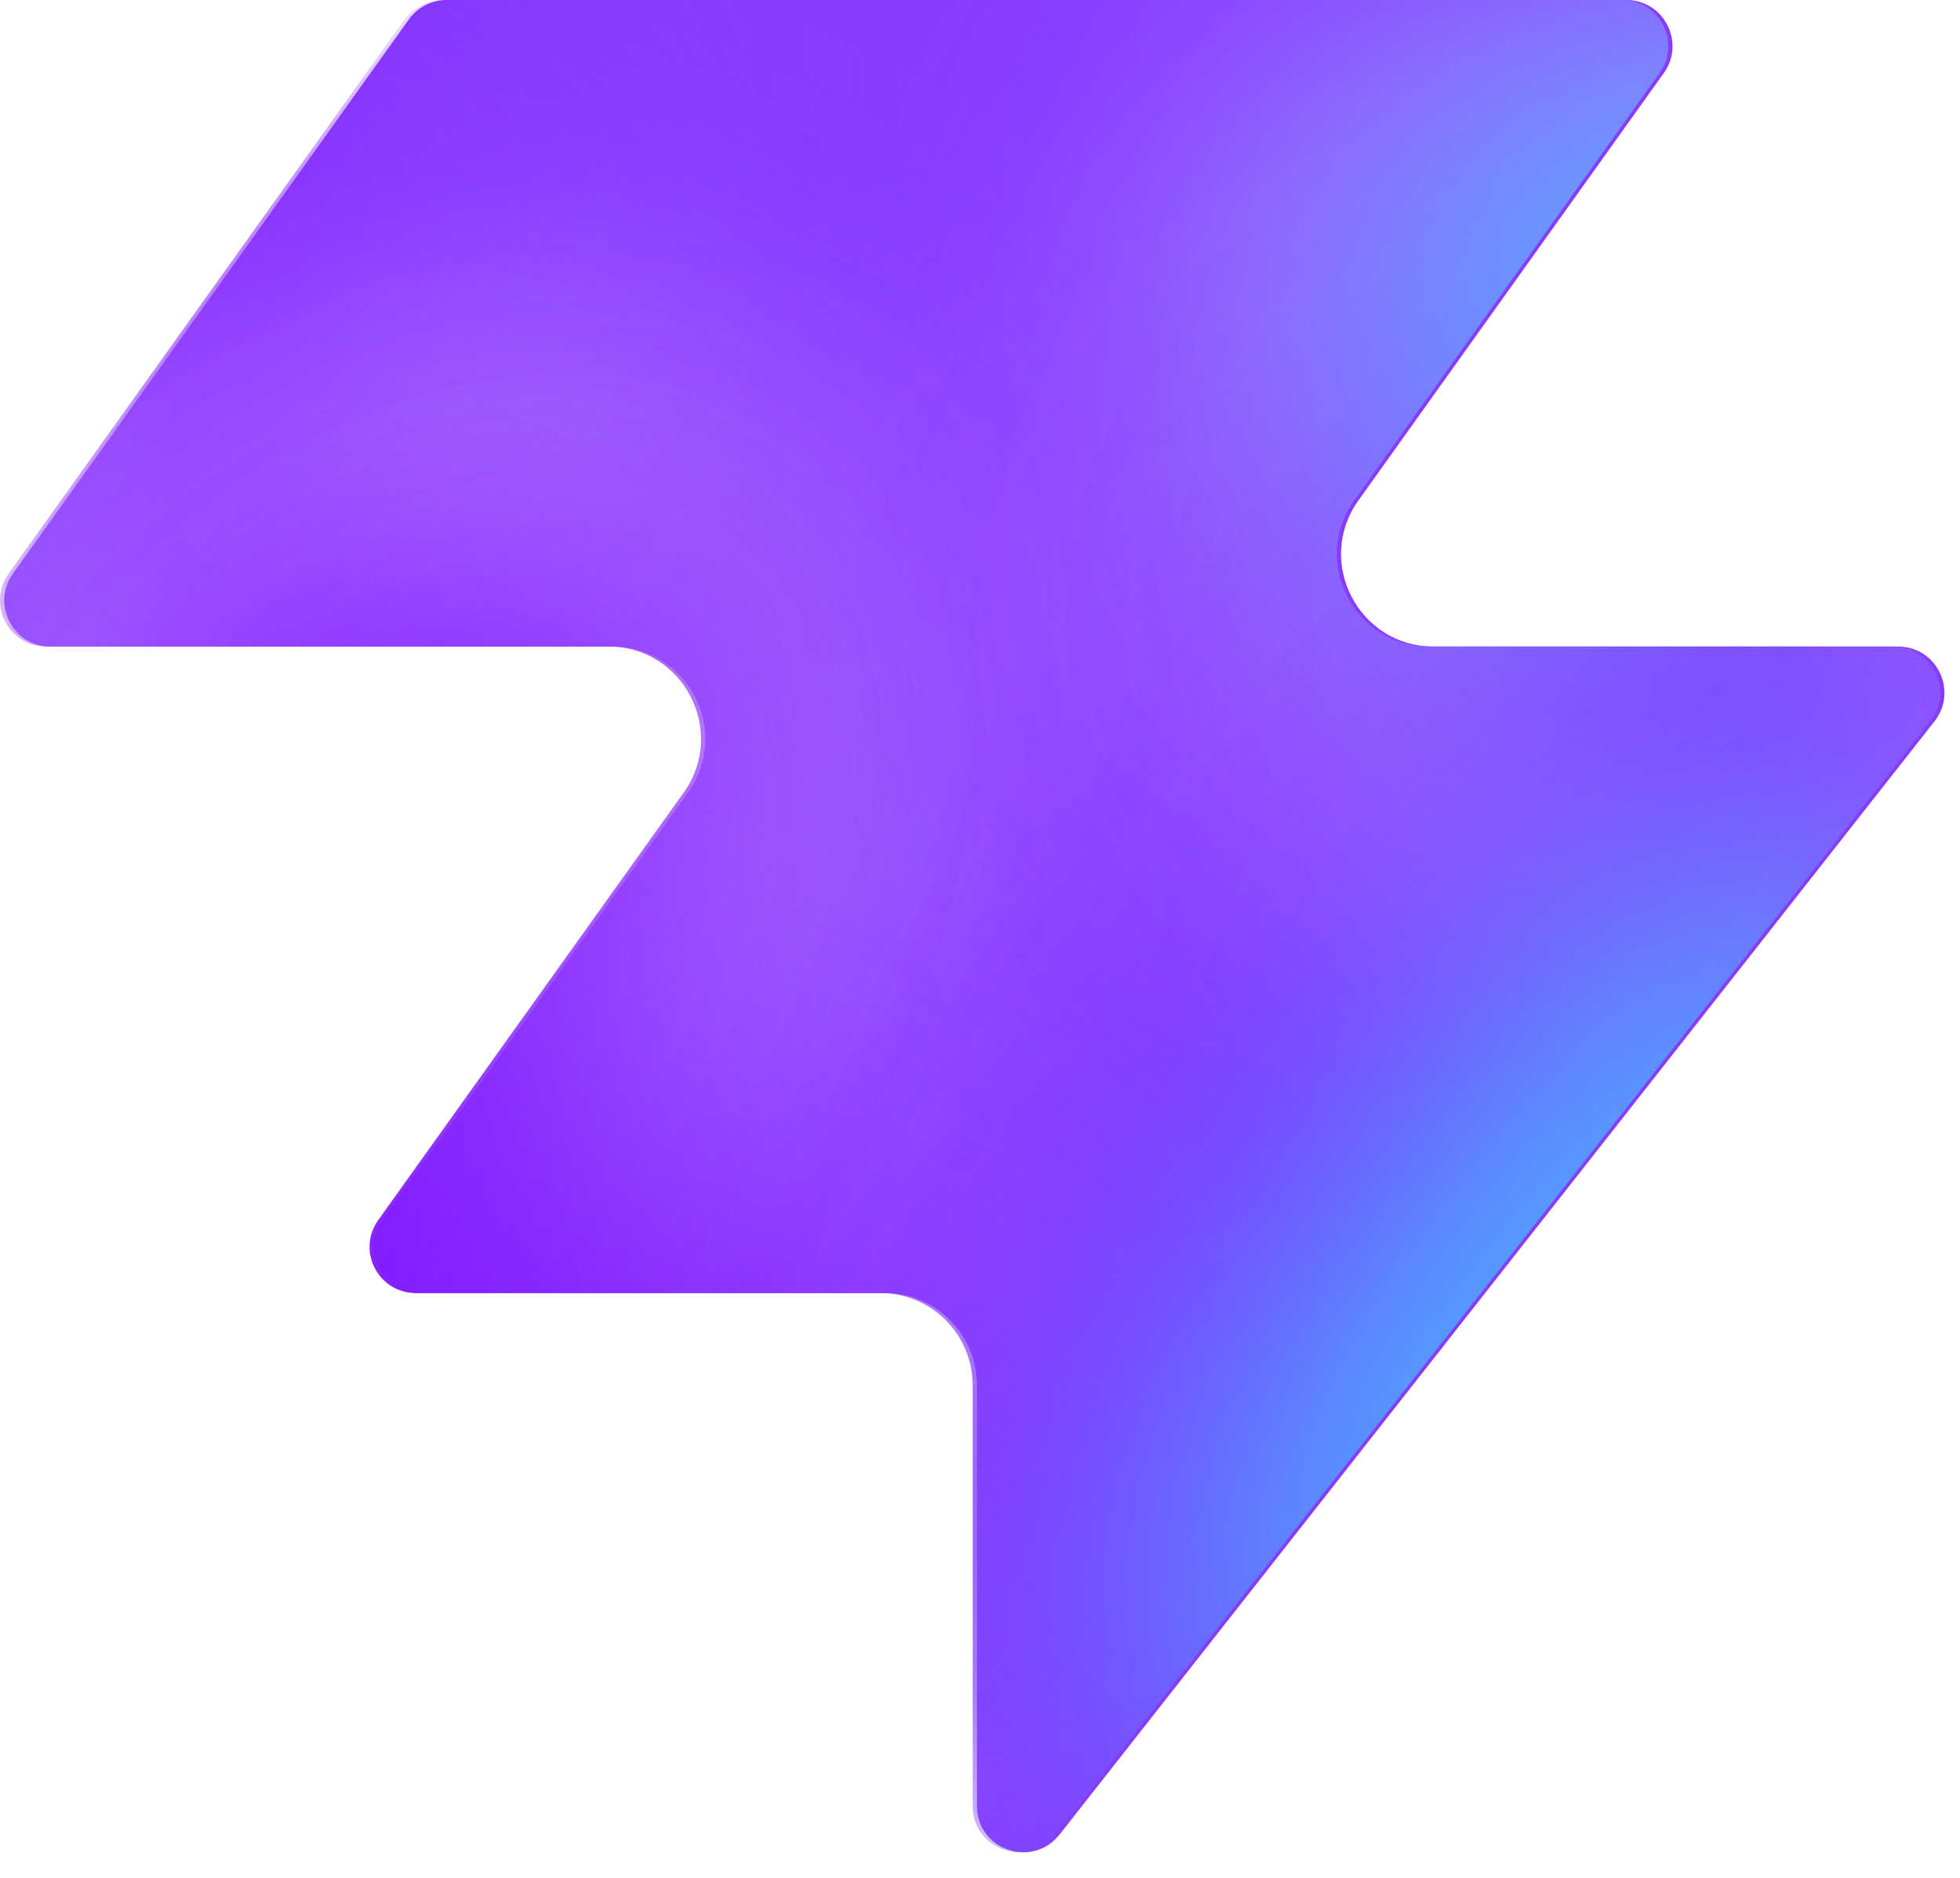
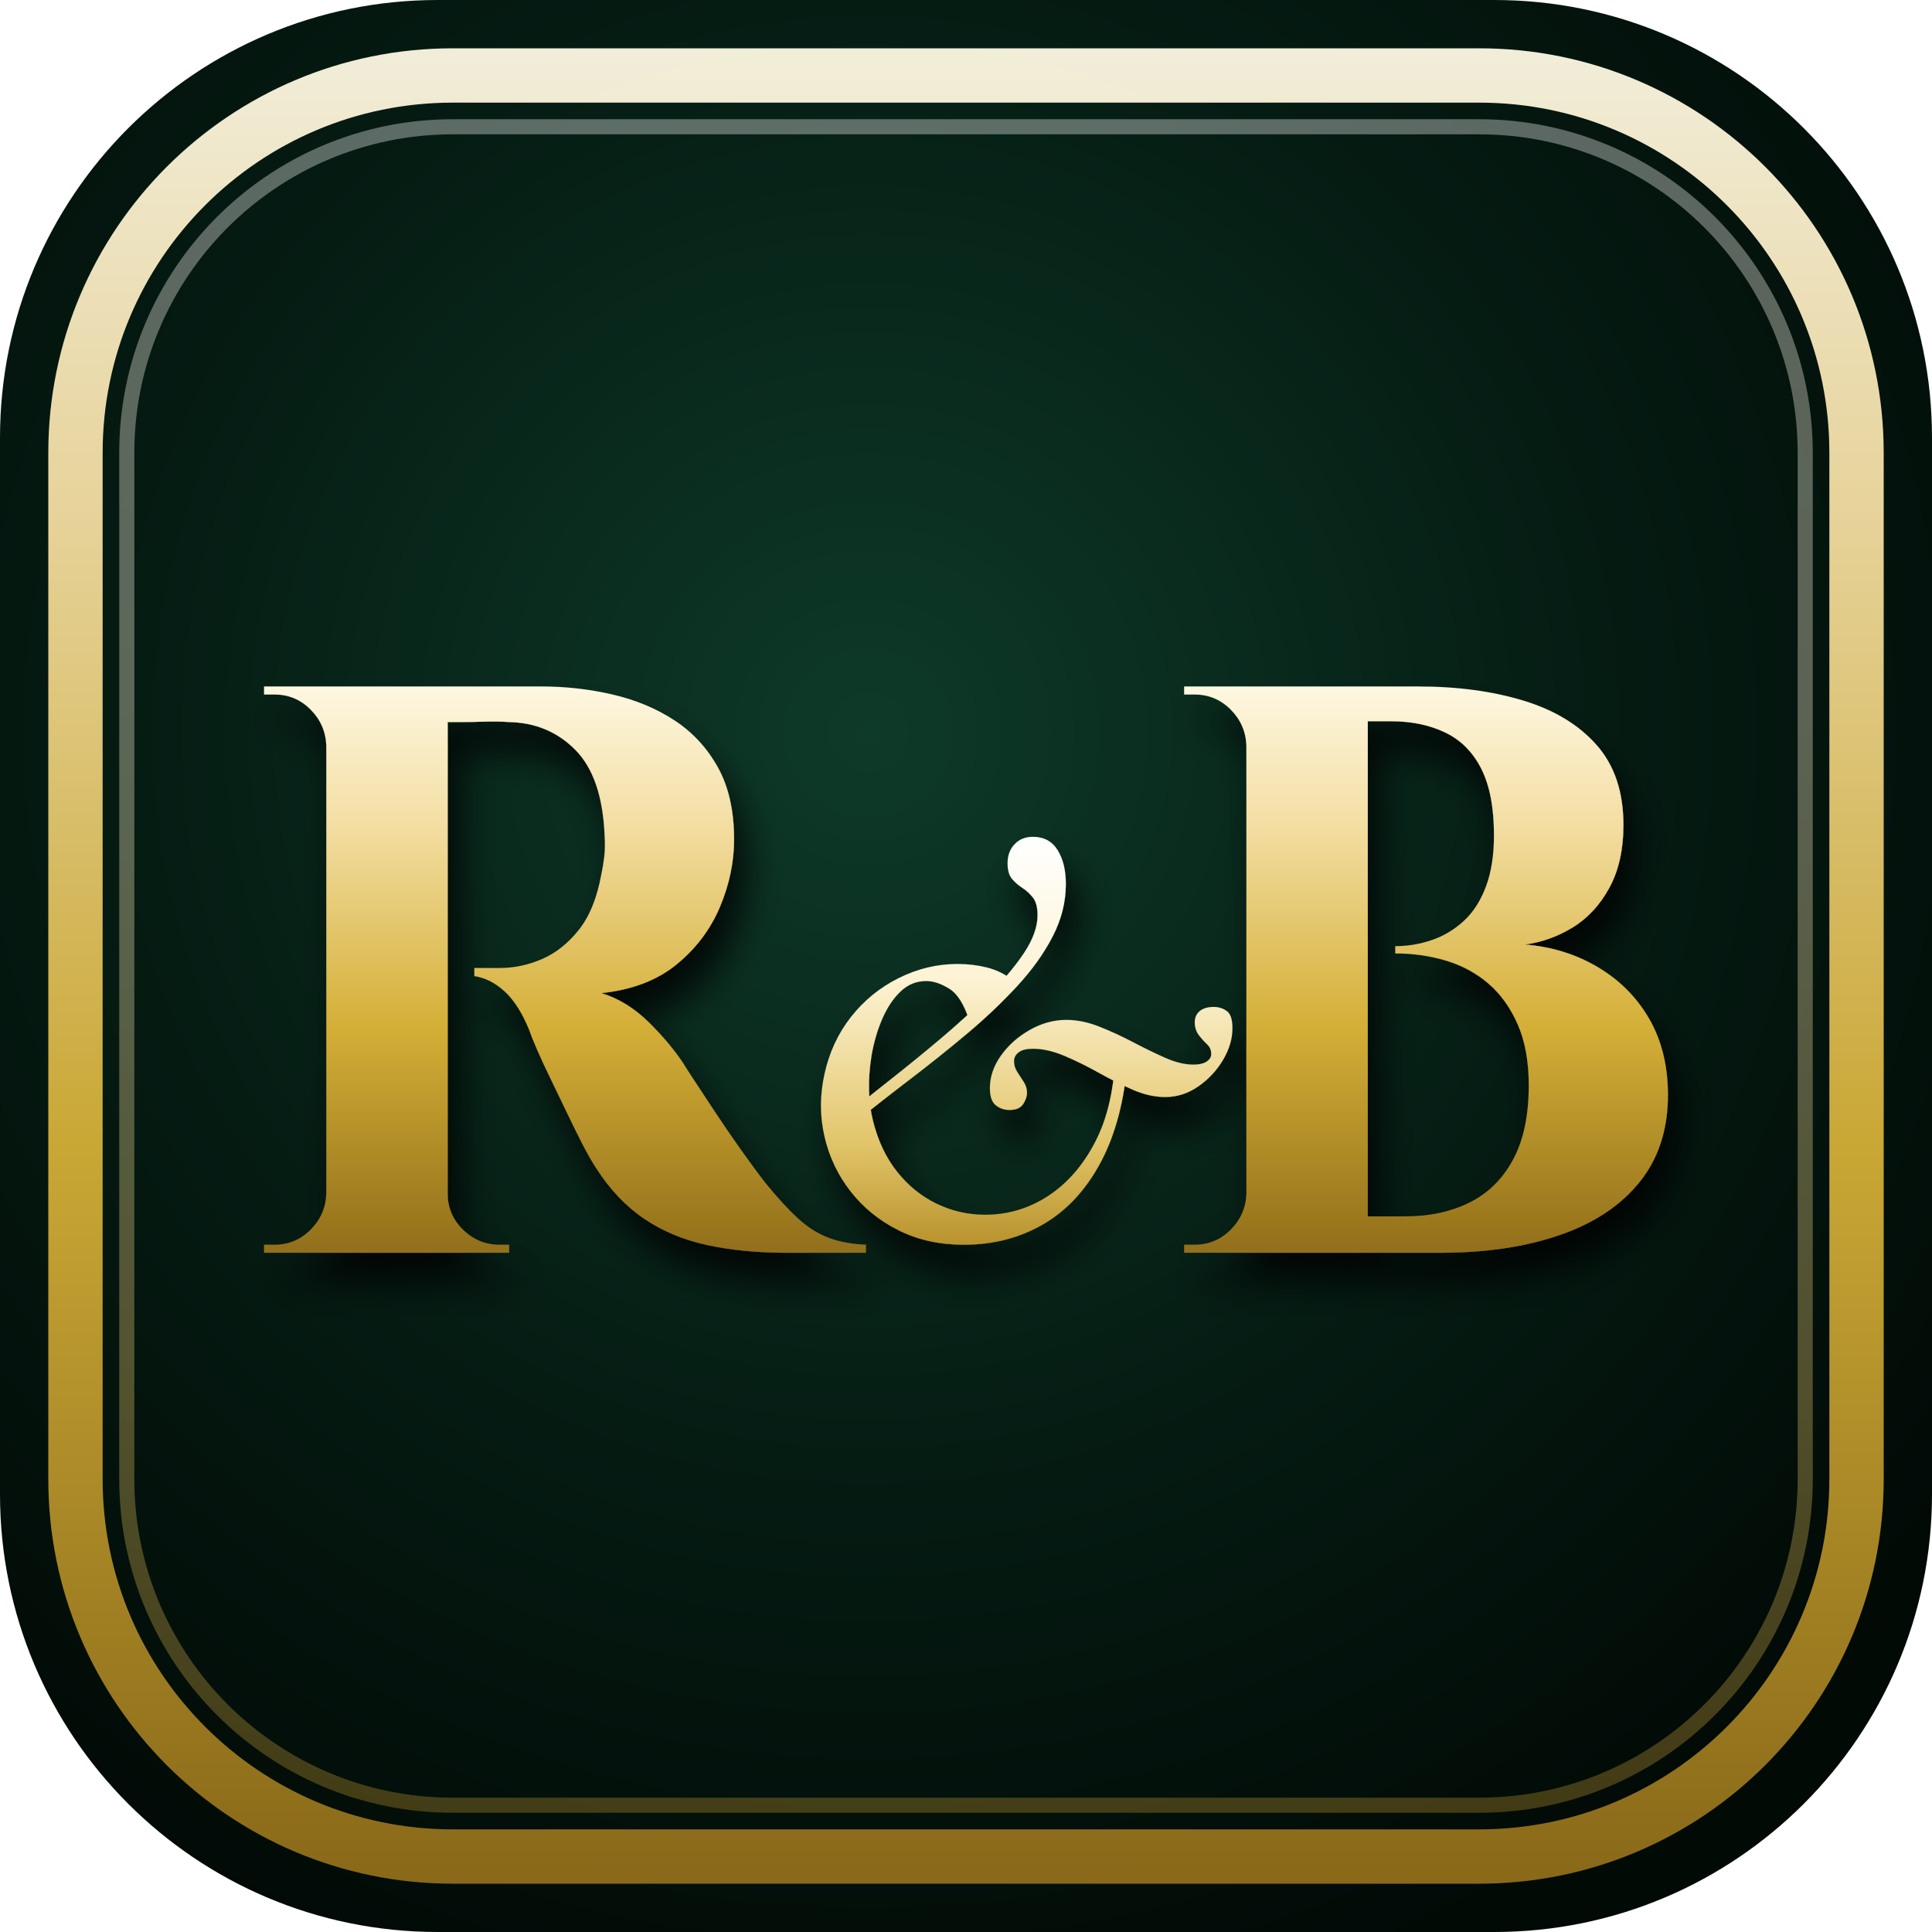
- <svg xmlns="http://www.w3.org/2000/svg" width="48" height="46" fill="none" viewBox="0 0 48 46">
-   <path fill="#863bff" d="M25.946 44.938c-.664.845-2.021.375-2.021-.698V33.937a2.26 2.26 0 0 0-2.262-2.262H10.287c-.92 0-1.456-1.04-.92-1.788l7.48-10.471c1.07-1.497 0-3.578-1.842-3.578H1.237c-.92 0-1.456-1.04-.92-1.788L10.013.474c.214-.297.556-.474.92-.474h28.894c.92 0 1.456 1.04.92 1.788l-7.48 10.471c-1.07 1.498 0 3.579 1.842 3.579h11.377c.943 0 1.473 1.088.89 1.83L25.947 44.94z" style="fill:#863bff;fill:color(display-p3 .525 .23 1);fill-opacity:1" />
-   <mask id="a" width="48" height="46" x="0" y="0" maskUnits="userSpaceOnUse" style="mask-type:alpha">
-     <path fill="#000" d="M25.842 44.938c-.664.844-2.021.375-2.021-.698V33.937a2.26 2.26 0 0 0-2.262-2.262H10.183c-.92 0-1.456-1.04-.92-1.788l7.48-10.471c1.07-1.498 0-3.579-1.842-3.579H1.133c-.92 0-1.456-1.04-.92-1.787L9.91.473c.214-.297.556-.474.92-.474h28.894c.92 0 1.456 1.04.92 1.788l-7.48 10.471c-1.07 1.498 0 3.578 1.842 3.578h11.377c.943 0 1.473 1.088.89 1.832L25.843 44.94z" style="fill:#000;fill-opacity:1" />
-   </mask>
-   <g mask="url(#a)">
-     <g filter="url(#b)">
-       <ellipse cx="5.508" cy="14.704" fill="#ede6ff" rx="5.508" ry="14.704" style="fill:#ede6ff;fill:color(display-p3 .927 .903 1);fill-opacity:1" transform="matrix(.00324 1 1 -.00324 -4.47 31.516)" />
+ <svg xmlns="http://www.w3.org/2000/svg" viewBox="0 0 64 64" width="64" height="64">
+   <defs>
+     <radialGradient id="emeraldBg" cx="45%" cy="38%" r="68%">
+       <stop offset="0%" stop-color="#0e3a29" />
+       <stop offset="55%" stop-color="#051c13" />
+       <stop offset="100%" stop-color="#020a06" />
+     </radialGradient>
+     <linearGradient id="goldGrad" x1="0%" y1="0%" x2="0%" y2="100%">
+       <stop offset="0%" stop-color="#fef8e2" />
+       <stop offset="25%" stop-color="#f3dda1" />
+       <stop offset="60%" stop-color="#d4af37" />
+       <stop offset="100%" stop-color="#916e1a" />
+     </linearGradient>
+     <linearGradient id="goldBright" x1="0%" y1="0%" x2="0%" y2="100%">
+       <stop offset="0%" stop-color="#ffffff" />
+       <stop offset="35%" stop-color="#fdf3d4" />
+       <stop offset="75%" stop-color="#e2c56a" />
+       <stop offset="100%" stop-color="#b8922c" />
+     </linearGradient>
+     <filter id="dropShadow" x="-20%" y="-20%" width="140%" height="140%">
+       <feDropShadow dx="0.4" dy="1.0" stdDeviation="0.6" flood-color="#000000" flood-opacity="0.8" />
+     </filter>
+   </defs>
+   <rect width="64" height="64" rx="14.5" fill="url(#emeraldBg)" />
+   <rect x="2.5" y="2.5" width="59" height="59" rx="12.5" fill="none" stroke="url(#goldGrad)" stroke-width="1.8" stroke-opacity="0.95" />
+   <rect x="4.2" y="4.2" width="55.6" height="55.6" rx="10.8" fill="none" stroke="url(#goldBright)" stroke-width="0.5" stroke-opacity="0.35" />
+   <g filter="url(#dropShadow)">
+     <g transform="translate(7.54, 41.50) scale(0.0268)">
+       <path d="M 259 -700 L 388 -700 Q 433 -700 476.0 -690.0 Q 519 -680 552.5 -658.0 Q 586 -636 606.0 -600.0 Q 626 -564 626 -511 Q 626 -469 608.5 -427.5 Q 591 -386 555.0 -356.5 Q 519 -327 462 -321 Q 494 -311 520.5 -285.0 Q 547 -259 564 -233 Q 565 -231 575.5 -215.0 Q 586 -199 601.5 -175.5 Q 617 -152 634.0 -128.0 Q 651 -104 665 -86 Q 687 -59 705.0 -42.5 Q 723 -26 743.0 -18.5 Q 763 -11 789 -10 L 789 0 L 691 0 Q 637 0 593.0 -9.5 Q 549 -19 515.0 -42.0 Q 481 -65 456 -104 Q 448 -116 438.5 -134.5 Q 429 -153 419.0 -174.0 Q 409 -195 399.5 -214.5 Q 390 -234 383.0 -250.0 Q 376 -266 373 -275 Q 360 -307 342.5 -323.0 Q 325 -339 305 -342 L 305 -352 Q 308 -352 317.0 -352.0 Q 326 -352 336 -352 Q 363 -352 388.5 -363.0 Q 414 -374 434.0 -399.0 Q 454 -424 462 -468 Q 464 -477 465.5 -489.0 Q 467 -501 466 -516 Q 463 -588 430.0 -621.5 Q 397 -655 348 -656 Q 334 -657 317.5 -656.5 Q 301 -656 287.5 -656.0 Q 274 -656 269 -656 Q 269 -657 266.5 -667.5 Q 264 -678 261.5 -689.0 Q 259 -700 259 -700 Z M 272 -700 L 272 0 L 122 0 L 122 -700 Z M 125 -73 L 125 0 L 45 0 L 45 -10 Q 46 -10 51.5 -10.0 Q 57 -10 58 -10 Q 84 -10 102.5 -28.5 Q 121 -47 122 -73 Z M 125 -627 L 122 -627 Q 121 -653 102.5 -671.5 Q 84 -690 58 -690 Q 57 -690 51.5 -690.0 Q 46 -690 45 -690 L 45 -700 L 125 -700 Z M 269 -73 L 272 -73 Q 272 -47 291.0 -28.5 Q 310 -10 336 -10 Q 338 -10 343.0 -10.0 Q 348 -10 348 -10 L 348 0 L 269 0 Z" fill="url(#goldGrad)" />
    </g>
-     <g filter="url(#c)">
-       <ellipse cx="10.399" cy="29.851" fill="#ede6ff" rx="10.399" ry="29.851" style="fill:#ede6ff;fill:color(display-p3 .927 .903 1);fill-opacity:1" transform="matrix(.00324 1 1 -.00324 -39.328 7.883)" />
+     <g transform="translate(25.83, 41.00) scale(0.0195)">
+       <path d="M 313 12 Q 251 12 202.0 -12.5 Q 153 -37 120.5 -78.5 Q 88 -120 76.0 -172.0 Q 64 -224 76 -278 Q 88 -333 121.0 -375.0 Q 154 -417 202.0 -441.0 Q 250 -465 302 -465 Q 328 -465 352.0 -459.0 Q 376 -453 395 -438 L 322 -369 Q 309 -410 288.0 -423.0 Q 267 -436 249 -436 Q 224 -436 205.5 -418.5 Q 187 -401 174.5 -372.5 Q 162 -344 156 -310 Q 146 -248 158.5 -198.0 Q 171 -148 199.0 -112.5 Q 227 -77 266.0 -58.0 Q 305 -39 349 -39 Q 407 -39 456.0 -71.0 Q 505 -103 536.0 -163.0 Q 567 -223 570 -309 L 591 -303 Q 583 -199 545.5 -128.5 Q 508 -58 448.0 -23.0 Q 388 12 313 12 Z M 123 -192 L 110 -205 Q 143 -233 185.5 -266.5 Q 228 -300 272.0 -337.0 Q 316 -374 353.5 -411.0 Q 391 -448 414.5 -483.0 Q 438 -518 438 -548 Q 438 -568 430.0 -578.0 Q 422 -588 412.5 -594.0 Q 403 -600 395.0 -609.0 Q 387 -618 387 -636 Q 387 -656 399.0 -668.5 Q 411 -681 430 -681 Q 458 -681 472.0 -658.5 Q 486 -636 486 -601 Q 486 -555 463.5 -511.5 Q 441 -468 403.0 -427.0 Q 365 -386 317.5 -346.0 Q 270 -306 220.0 -268.0 Q 170 -230 123 -192 Z M 390 -217 Q 377 -217 367.0 -225.0 Q 357 -233 357 -254 Q 357 -283 376.0 -309.5 Q 395 -336 425.0 -353.0 Q 455 -370 487 -370 Q 514 -370 543.0 -358.5 Q 572 -347 600.5 -332.0 Q 629 -317 655.0 -305.5 Q 681 -294 703 -294 Q 717 -294 725.0 -299.0 Q 733 -304 733 -312 Q 733 -322 726.0 -328.5 Q 719 -335 712.0 -344.0 Q 705 -353 705 -366 Q 705 -378 713.5 -385.0 Q 722 -392 737 -392 Q 750 -392 759.5 -385.0 Q 769 -378 769 -356 Q 769 -329 753.0 -302.0 Q 737 -275 711.0 -257.0 Q 685 -239 655 -239 Q 628 -239 599.5 -251.5 Q 571 -264 541.5 -280.5 Q 512 -297 483.5 -309.0 Q 455 -321 430 -321 Q 414 -321 406.0 -315.0 Q 398 -309 398 -300 Q 398 -290 403.5 -281.5 Q 409 -273 414.5 -264.5 Q 420 -256 420 -246 Q 420 -237 413.5 -227.0 Q 407 -217 390 -217 Z" fill="url(#goldBright)" />
    </g>
-     <g filter="url(#d)">
-       <ellipse cx="5.508" cy="30.487" fill="#7e14ff" rx="5.508" ry="30.487" style="fill:#7e14ff;fill:color(display-p3 .492 .077 1);fill-opacity:1" transform="rotate(89.814 -25.913 -14.639)scale(1 -1)" />
-     </g>
-     <g filter="url(#e)">
-       <ellipse cx="5.508" cy="30.599" fill="#7e14ff" rx="5.508" ry="30.599" style="fill:#7e14ff;fill:color(display-p3 .492 .077 1);fill-opacity:1" transform="rotate(89.814 -32.644 -3.334)scale(1 -1)" />
-     </g>
-     <g filter="url(#f)">
-       <ellipse cx="5.508" cy="30.599" fill="#7e14ff" rx="5.508" ry="30.599" style="fill:#7e14ff;fill:color(display-p3 .492 .077 1);fill-opacity:1" transform="matrix(.00324 1 1 -.00324 -34.34 30.47)" />
-     </g>
-     <g filter="url(#g)">
-       <ellipse cx="14.072" cy="22.078" fill="#ede6ff" rx="14.072" ry="22.078" style="fill:#ede6ff;fill:color(display-p3 .927 .903 1);fill-opacity:1" transform="rotate(93.35 24.506 48.493)scale(-1 1)" />
-     </g>
-     <g filter="url(#h)">
-       <ellipse cx="3.47" cy="21.501" fill="#7e14ff" rx="3.47" ry="21.501" style="fill:#7e14ff;fill:color(display-p3 .492 .077 1);fill-opacity:1" transform="rotate(89.009 28.708 47.59)scale(-1 1)" />
-     </g>
-     <g filter="url(#i)">
-       <ellipse cx="3.47" cy="21.501" fill="#7e14ff" rx="3.47" ry="21.501" style="fill:#7e14ff;fill:color(display-p3 .492 .077 1);fill-opacity:1" transform="rotate(89.009 28.708 47.59)scale(-1 1)" />
-     </g>
-     <g filter="url(#j)">
-       <ellipse cx=".387" cy="8.972" fill="#7e14ff" rx="4.407" ry="29.108" style="fill:#7e14ff;fill:color(display-p3 .492 .077 1);fill-opacity:1" transform="rotate(39.51 .387 8.972)" />
-     </g>
-     <g filter="url(#k)">
-       <ellipse cx="47.523" cy="-6.092" fill="#7e14ff" rx="4.407" ry="29.108" style="fill:#7e14ff;fill:color(display-p3 .492 .077 1);fill-opacity:1" transform="rotate(37.892 47.523 -6.092)" />
-     </g>
-     <g filter="url(#l)">
-       <ellipse cx="41.412" cy="6.333" fill="#47bfff" rx="5.971" ry="9.665" style="fill:#47bfff;fill:color(display-p3 .28 .748 1);fill-opacity:1" transform="rotate(37.892 41.412 6.333)" />
-     </g>
-     <g filter="url(#m)">
-       <ellipse cx="-1.879" cy="38.332" fill="#7e14ff" rx="4.407" ry="29.108" style="fill:#7e14ff;fill:color(display-p3 .492 .077 1);fill-opacity:1" transform="rotate(37.892 -1.88 38.332)" />
-     </g>
-     <g filter="url(#n)">
-       <ellipse cx="-1.879" cy="38.332" fill="#7e14ff" rx="4.407" ry="29.108" style="fill:#7e14ff;fill:color(display-p3 .492 .077 1);fill-opacity:1" transform="rotate(37.892 -1.88 38.332)" />
-     </g>
-     <g filter="url(#o)">
-       <ellipse cx="35.651" cy="29.907" fill="#7e14ff" rx="4.407" ry="29.108" style="fill:#7e14ff;fill:color(display-p3 .492 .077 1);fill-opacity:1" transform="rotate(37.892 35.651 29.907)" />
-     </g>
-     <g filter="url(#p)">
-       <ellipse cx="38.418" cy="32.4" fill="#47bfff" rx="5.971" ry="15.297" style="fill:#47bfff;fill:color(display-p3 .28 .748 1);fill-opacity:1" transform="rotate(37.892 38.418 32.4)" />
+     <g transform="translate(38.10, 41.50) scale(0.0268)">
+       <path d="M 158 -700 L 331 -700 Q 404 -700 461.5 -682.5 Q 519 -665 552.0 -627.5 Q 585 -590 585 -529 Q 585 -483 567.5 -451.0 Q 550 -419 522.0 -402.0 Q 494 -385 463 -381 Q 513 -377 553.5 -353.0 Q 594 -329 617.0 -289.0 Q 640 -249 640 -195 Q 640 -131 605.0 -87.5 Q 570 -44 506.5 -22.0 Q 443 0 359 0 L 260 0 Q 260 0 260.5 -11.5 Q 261 -23 261.0 -34.0 Q 261 -45 261 -45 L 315 -45 Q 360 -45 394.5 -62.0 Q 429 -79 448.5 -115.0 Q 468 -151 468 -207 Q 468 -251 454.5 -282.0 Q 441 -313 418.5 -332.5 Q 396 -352 366.0 -361.0 Q 336 -370 303 -370 L 303 -379 Q 326 -379 348.0 -386.5 Q 370 -394 387.5 -410.0 Q 405 -426 415.0 -452.5 Q 425 -479 425 -516 Q 425 -567 409.5 -598.0 Q 394 -629 365.0 -643.0 Q 336 -657 298 -657 L 168 -657 Q 168 -658 165.5 -668.5 Q 163 -679 160.5 -689.5 Q 158 -700 158 -700 Z M 269 -700 L 269 0 L 119 0 L 119 -700 Z M 122 -73 L 122 0 L 42 0 L 42 -10 Q 44 -10 49.0 -10.0 Q 54 -10 55 -10 Q 81 -10 99.5 -28.5 Q 118 -47 119 -73 Z M 122 -627 L 119 -627 Q 118 -653 99.5 -671.5 Q 81 -690 55 -690 Q 54 -690 49.0 -690.0 Q 44 -690 42 -690 L 42 -700 L 122 -700 Z" fill="url(#goldGrad)" />
    </g>
  </g>
-   <defs>
-     <filter id="b" width="60.045" height="41.654" x="-19.77" y="16.149" color-interpolation-filters="sRGB" filterUnits="userSpaceOnUse">
-       <feFlood flood-opacity="0" result="BackgroundImageFix" />
-       <feBlend in="SourceGraphic" in2="BackgroundImageFix" result="shape" />
-       <feGaussianBlur result="effect1_foregroundBlur_2002_17158" stdDeviation="7.659" />
-     </filter>
-     <filter id="c" width="90.34" height="51.437" x="-54.613" y="-7.533" color-interpolation-filters="sRGB" filterUnits="userSpaceOnUse">
-       <feFlood flood-opacity="0" result="BackgroundImageFix" />
-       <feBlend in="SourceGraphic" in2="BackgroundImageFix" result="shape" />
-       <feGaussianBlur result="effect1_foregroundBlur_2002_17158" stdDeviation="7.659" />
-     </filter>
-     <filter id="d" width="79.355" height="29.4" x="-49.64" y="2.03" color-interpolation-filters="sRGB" filterUnits="userSpaceOnUse">
-       <feFlood flood-opacity="0" result="BackgroundImageFix" />
-       <feBlend in="SourceGraphic" in2="BackgroundImageFix" result="shape" />
-       <feGaussianBlur result="effect1_foregroundBlur_2002_17158" stdDeviation="4.596" />
-     </filter>
-     <filter id="e" width="79.579" height="29.4" x="-45.045" y="20.029" color-interpolation-filters="sRGB" filterUnits="userSpaceOnUse">
-       <feFlood flood-opacity="0" result="BackgroundImageFix" />
-       <feBlend in="SourceGraphic" in2="BackgroundImageFix" result="shape" />
-       <feGaussianBlur result="effect1_foregroundBlur_2002_17158" stdDeviation="4.596" />
-     </filter>
-     <filter id="f" width="79.579" height="29.4" x="-43.513" y="21.178" color-interpolation-filters="sRGB" filterUnits="userSpaceOnUse">
-       <feFlood flood-opacity="0" result="BackgroundImageFix" />
-       <feBlend in="SourceGraphic" in2="BackgroundImageFix" result="shape" />
-       <feGaussianBlur result="effect1_foregroundBlur_2002_17158" stdDeviation="4.596" />
-     </filter>
-     <filter id="g" width="74.749" height="58.852" x="15.756" y="-17.901" color-interpolation-filters="sRGB" filterUnits="userSpaceOnUse">
-       <feFlood flood-opacity="0" result="BackgroundImageFix" />
-       <feBlend in="SourceGraphic" in2="BackgroundImageFix" result="shape" />
-       <feGaussianBlur result="effect1_foregroundBlur_2002_17158" stdDeviation="7.659" />
-     </filter>
-     <filter id="h" width="61.377" height="25.362" x="23.548" y="2.284" color-interpolation-filters="sRGB" filterUnits="userSpaceOnUse">
-       <feFlood flood-opacity="0" result="BackgroundImageFix" />
-       <feBlend in="SourceGraphic" in2="BackgroundImageFix" result="shape" />
-       <feGaussianBlur result="effect1_foregroundBlur_2002_17158" stdDeviation="4.596" />
-     </filter>
-     <filter id="i" width="61.377" height="25.362" x="23.548" y="2.284" color-interpolation-filters="sRGB" filterUnits="userSpaceOnUse">
-       <feFlood flood-opacity="0" result="BackgroundImageFix" />
-       <feBlend in="SourceGraphic" in2="BackgroundImageFix" result="shape" />
-       <feGaussianBlur result="effect1_foregroundBlur_2002_17158" stdDeviation="4.596" />
-     </filter>
-     <filter id="j" width="56.045" height="63.649" x="-27.636" y="-22.853" color-interpolation-filters="sRGB" filterUnits="userSpaceOnUse">
-       <feFlood flood-opacity="0" result="BackgroundImageFix" />
-       <feBlend in="SourceGraphic" in2="BackgroundImageFix" result="shape" />
-       <feGaussianBlur result="effect1_foregroundBlur_2002_17158" stdDeviation="4.596" />
-     </filter>
-     <filter id="k" width="54.814" height="64.646" x="20.116" y="-38.415" color-interpolation-filters="sRGB" filterUnits="userSpaceOnUse">
-       <feFlood flood-opacity="0" result="BackgroundImageFix" />
-       <feBlend in="SourceGraphic" in2="BackgroundImageFix" result="shape" />
-       <feGaussianBlur result="effect1_foregroundBlur_2002_17158" stdDeviation="4.596" />
-     </filter>
-     <filter id="l" width="33.541" height="35.313" x="24.641" y="-11.323" color-interpolation-filters="sRGB" filterUnits="userSpaceOnUse">
-       <feFlood flood-opacity="0" result="BackgroundImageFix" />
-       <feBlend in="SourceGraphic" in2="BackgroundImageFix" result="shape" />
-       <feGaussianBlur result="effect1_foregroundBlur_2002_17158" stdDeviation="4.596" />
-     </filter>
-     <filter id="m" width="54.814" height="64.646" x="-29.286" y="6.009" color-interpolation-filters="sRGB" filterUnits="userSpaceOnUse">
-       <feFlood flood-opacity="0" result="BackgroundImageFix" />
-       <feBlend in="SourceGraphic" in2="BackgroundImageFix" result="shape" />
-       <feGaussianBlur result="effect1_foregroundBlur_2002_17158" stdDeviation="4.596" />
-     </filter>
-     <filter id="n" width="54.814" height="64.646" x="-29.286" y="6.009" color-interpolation-filters="sRGB" filterUnits="userSpaceOnUse">
-       <feFlood flood-opacity="0" result="BackgroundImageFix" />
-       <feBlend in="SourceGraphic" in2="BackgroundImageFix" result="shape" />
-       <feGaussianBlur result="effect1_foregroundBlur_2002_17158" stdDeviation="4.596" />
-     </filter>
-     <filter id="o" width="54.814" height="64.646" x="8.244" y="-2.416" color-interpolation-filters="sRGB" filterUnits="userSpaceOnUse">
-       <feFlood flood-opacity="0" result="BackgroundImageFix" />
-       <feBlend in="SourceGraphic" in2="BackgroundImageFix" result="shape" />
-       <feGaussianBlur result="effect1_foregroundBlur_2002_17158" stdDeviation="4.596" />
-     </filter>
-     <filter id="p" width="39.409" height="43.623" x="18.713" y="10.588" color-interpolation-filters="sRGB" filterUnits="userSpaceOnUse">
-       <feFlood flood-opacity="0" result="BackgroundImageFix" />
-       <feBlend in="SourceGraphic" in2="BackgroundImageFix" result="shape" />
-       <feGaussianBlur result="effect1_foregroundBlur_2002_17158" stdDeviation="4.596" />
-     </filter>
-   </defs>
</svg>
